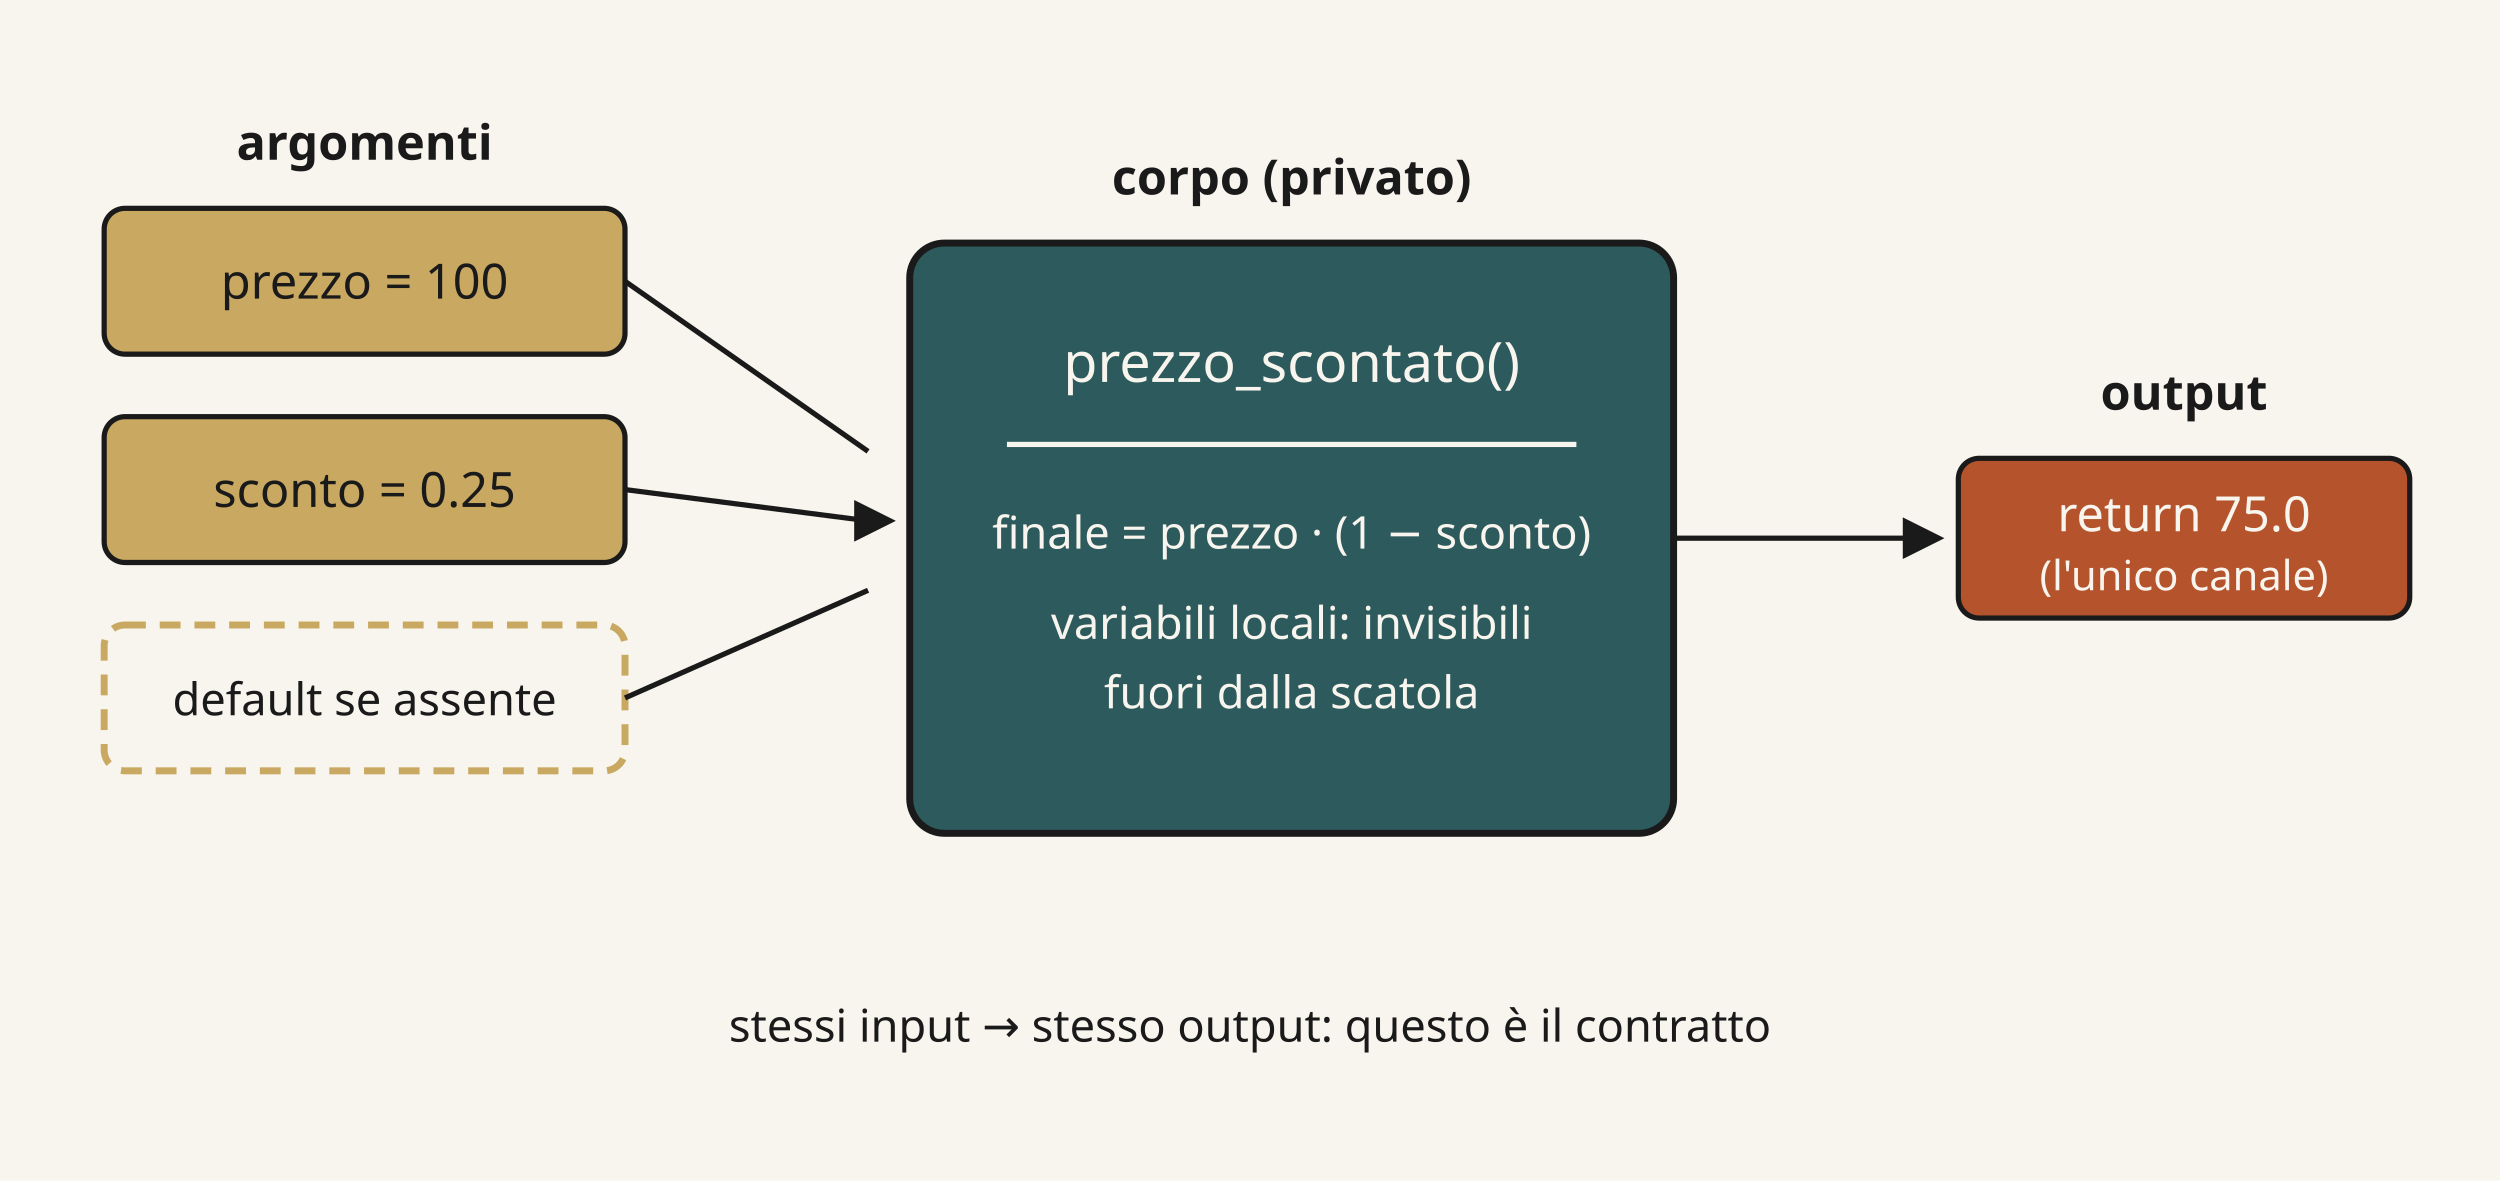
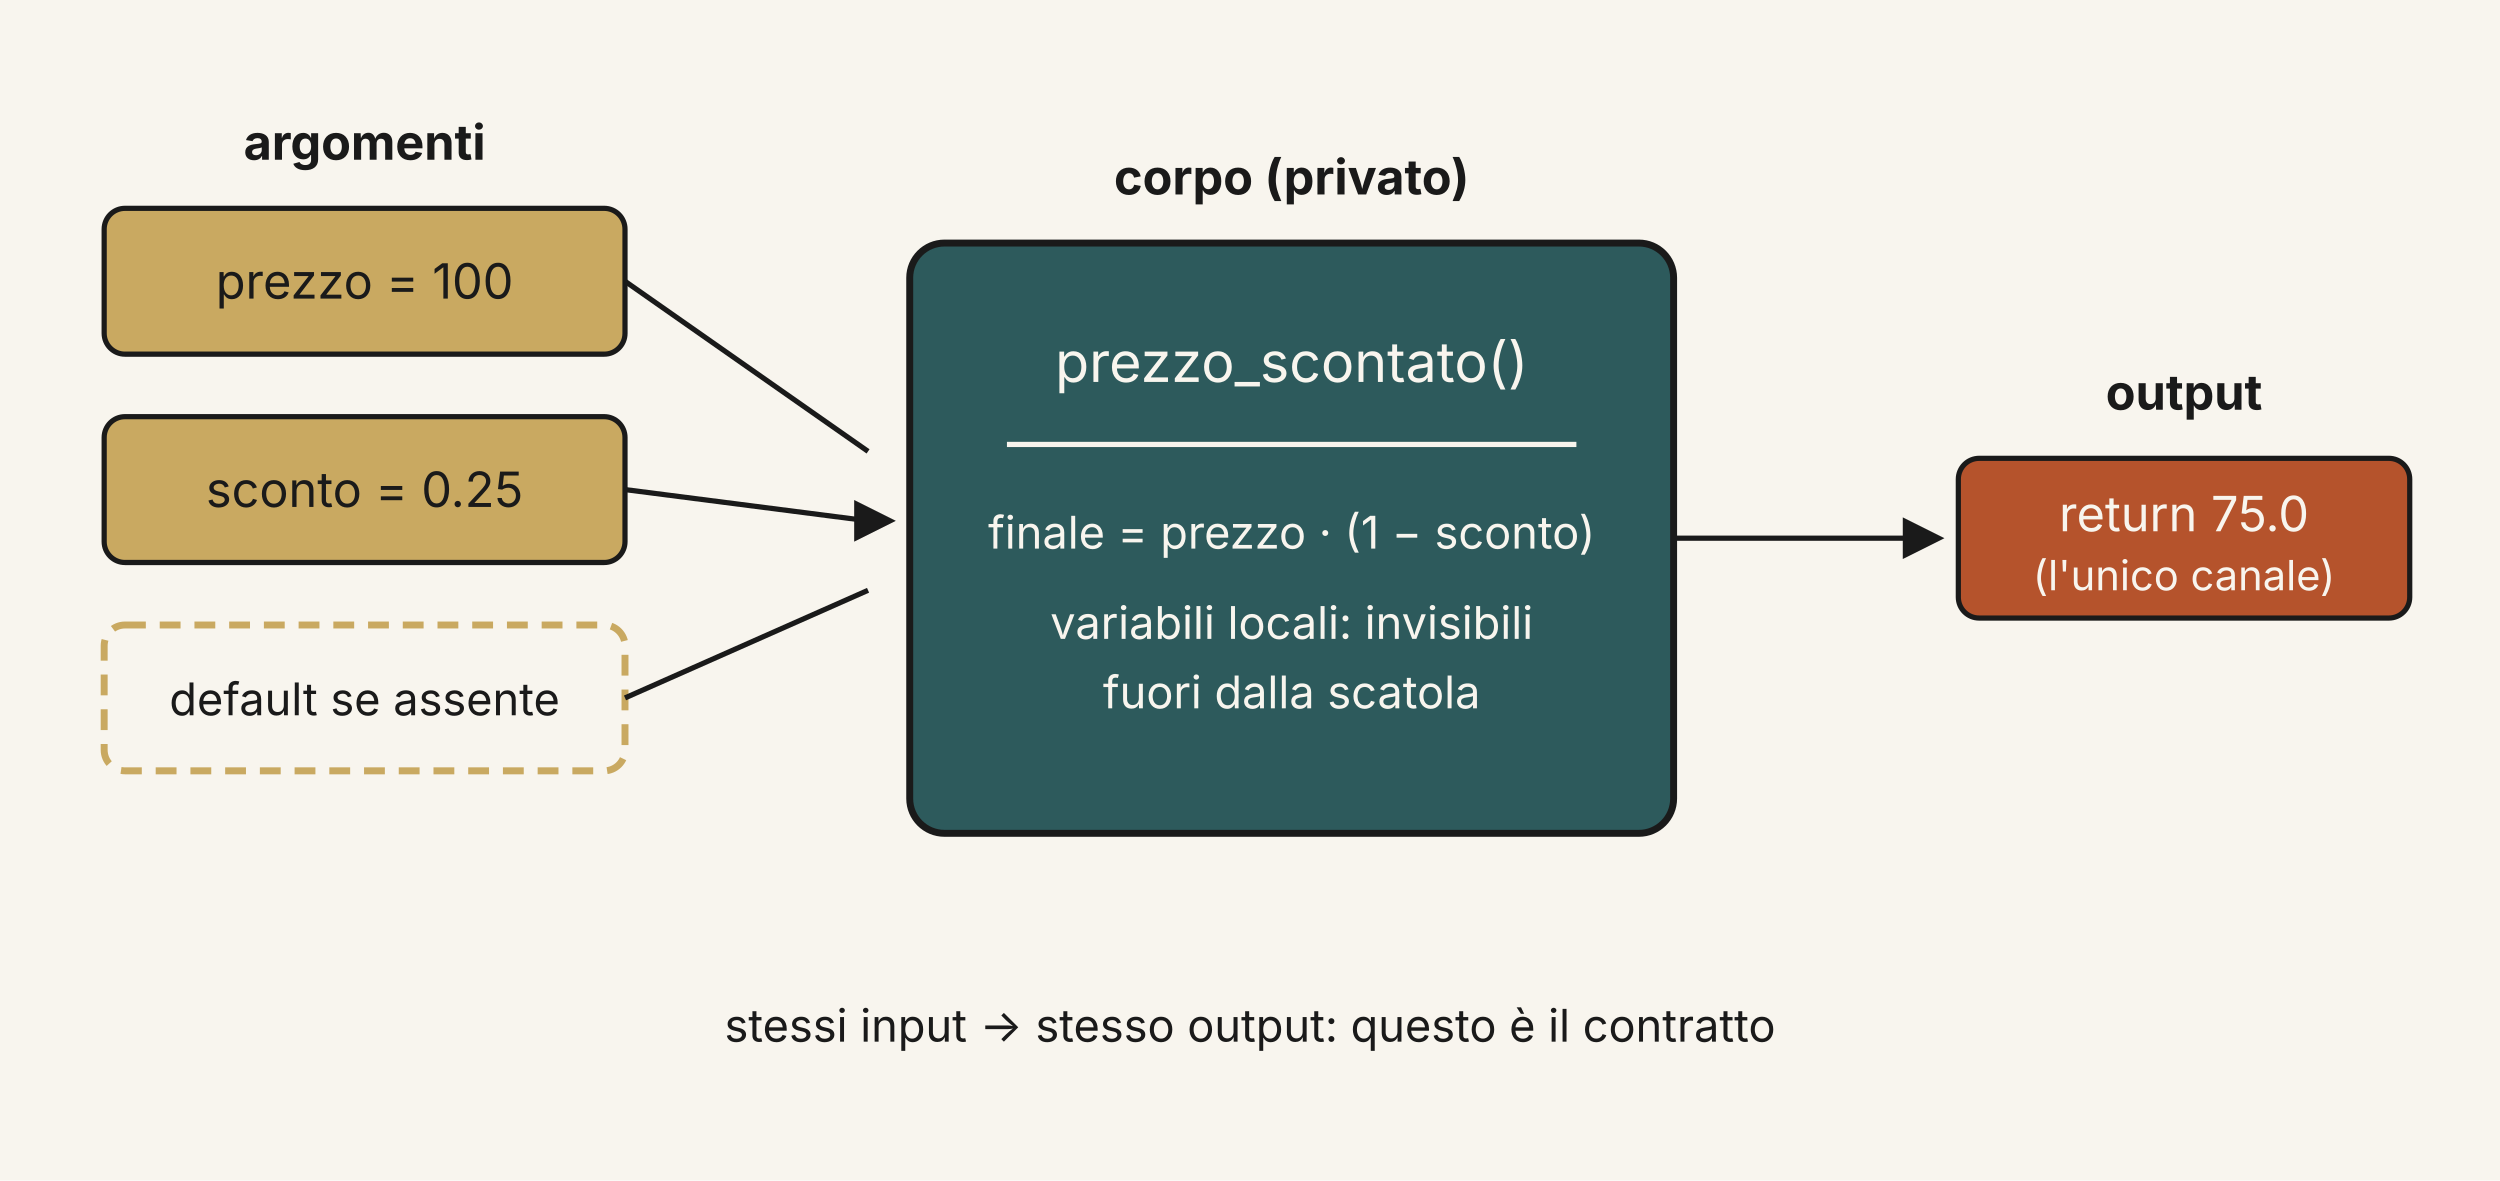
<svg xmlns="http://www.w3.org/2000/svg" viewBox="0 0 720 340" width="100%" role="img" aria-label="La funzione come scatola: argomenti in ingresso, corpo interno, valore di ritorno in uscita">
  <rect x="0" y="0" width="720" height="340" fill="#F8F5EE" />
  <rect x="30" y="60" width="150" height="42" rx="6" fill="#C9A961" stroke="#1A1A1A" stroke-width="1.5" />
-   <text x="105" y="86" text-anchor="middle" font-family="sans-serif" font-size="14" fill="#1A1A1A">prezzo = 100</text>
+   <text x="105" y="86" text-anchor="middle" font-family="Inter, system-ui, sans-serif" font-size="14" fill="#1A1A1A">prezzo = 100</text>
  <rect x="30" y="120" width="150" height="42" rx="6" fill="#C9A961" stroke="#1A1A1A" stroke-width="1.5" />
-   <text x="105" y="146" text-anchor="middle" font-family="sans-serif" font-size="14" fill="#1A1A1A">sconto = 0.25</text>
+   <text x="105" y="146" text-anchor="middle" font-family="Inter, system-ui, sans-serif" font-size="14" fill="#1A1A1A">sconto = 0.25</text>
  <rect x="30" y="180" width="150" height="42" rx="6" fill="#F8F5EE" stroke="#C9A961" stroke-width="2" stroke-dasharray="6 4" />
-   <text x="105" y="206" text-anchor="middle" font-family="sans-serif" font-size="13" fill="#1A1A1A">default se assente</text>
+   <text x="105" y="206" text-anchor="middle" font-family="Inter, system-ui, sans-serif" font-size="13" fill="#1A1A1A">default se assente</text>
  <line x1="180" y1="81" x2="250" y2="130" stroke="#1A1A1A" stroke-width="1.5" />
  <line x1="180" y1="141" x2="250" y2="150" stroke="#1A1A1A" stroke-width="1.5" />
  <line x1="180" y1="201" x2="250" y2="170" stroke="#1A1A1A" stroke-width="1.5" />
  <polygon points="258,150 246,144 246,156" fill="#1A1A1A" />
  <rect x="262" y="70" width="220" height="170" rx="10" fill="#2D5A5C" stroke="#1A1A1A" stroke-width="2" />
-   <text x="372" y="110" text-anchor="middle" font-family="sans-serif" font-size="16" fill="#F8F5EE">prezzo_scontato()</text>
+   <text x="372" y="110" text-anchor="middle" font-family="Inter, system-ui, sans-serif" font-size="16" fill="#F8F5EE">prezzo_scontato()</text>
  <line x1="290" y1="128" x2="454" y2="128" stroke="#F8F5EE" stroke-width="1.5" />
-   <text x="372" y="158" text-anchor="middle" font-family="sans-serif" font-size="13" fill="#F8F5EE">finale = prezzo · (1 − sconto)</text>
-   <text x="372" y="184" text-anchor="middle" font-family="sans-serif" font-size="13" fill="#F8F5EE">variabili locali: invisibili</text>
-   <text x="372" y="204" text-anchor="middle" font-family="sans-serif" font-size="13" fill="#F8F5EE">fuori dalla scatola</text>
+   <text x="372" y="158" text-anchor="middle" font-family="Inter, system-ui, sans-serif" font-size="13" fill="#F8F5EE">finale = prezzo · (1 − sconto)</text>
+   <text x="372" y="184" text-anchor="middle" font-family="Inter, system-ui, sans-serif" font-size="13" fill="#F8F5EE">variabili locali: invisibili</text>
+   <text x="372" y="204" text-anchor="middle" font-family="Inter, system-ui, sans-serif" font-size="13" fill="#F8F5EE">fuori dalla scatola</text>
  <line x1="482" y1="155" x2="552" y2="155" stroke="#1A1A1A" stroke-width="1.5" />
  <polygon points="560,155 548,149 548,161" fill="#1A1A1A" />
  <rect x="564" y="132" width="130" height="46" rx="6" fill="#B5532C" stroke="#1A1A1A" stroke-width="1.5" />
-   <text x="629" y="153" text-anchor="middle" font-family="sans-serif" font-size="14" fill="#F8F5EE">return 75.0</text>
-   <text x="629" y="170" text-anchor="middle" font-family="sans-serif" font-size="12" fill="#F8F5EE">(l'unico canale)</text>
-   <text x="105" y="46" text-anchor="middle" font-family="sans-serif" font-size="14" fill="#1A1A1A" font-weight="bold">argomenti</text>
-   <text x="372" y="56" text-anchor="middle" font-family="sans-serif" font-size="14" fill="#1A1A1A" font-weight="bold">corpo (privato)</text>
-   <text x="629" y="118" text-anchor="middle" font-family="sans-serif" font-size="14" fill="#1A1A1A" font-weight="bold">output</text>
-   <text x="360" y="300" text-anchor="middle" font-family="sans-serif" font-size="13" fill="#1A1A1A">stessi input → stesso output: questo è il contratto</text>
+   <text x="629" y="153" text-anchor="middle" font-family="Inter, system-ui, sans-serif" font-size="14" fill="#F8F5EE">return 75.0</text>
+   <text x="629" y="170" text-anchor="middle" font-family="Inter, system-ui, sans-serif" font-size="12" fill="#F8F5EE">(l'unico canale)</text>
+   <text x="105" y="46" text-anchor="middle" font-family="Inter, system-ui, sans-serif" font-size="14" fill="#1A1A1A" font-weight="bold">argomenti</text>
+   <text x="372" y="56" text-anchor="middle" font-family="Inter, system-ui, sans-serif" font-size="14" fill="#1A1A1A" font-weight="bold">corpo (privato)</text>
+   <text x="629" y="118" text-anchor="middle" font-family="Inter, system-ui, sans-serif" font-size="14" fill="#1A1A1A" font-weight="bold">output</text>
+   <text x="360" y="300" text-anchor="middle" font-family="Inter, system-ui, sans-serif" font-size="13" fill="#1A1A1A">stessi input → stesso output: questo è il contratto</text>
</svg>
